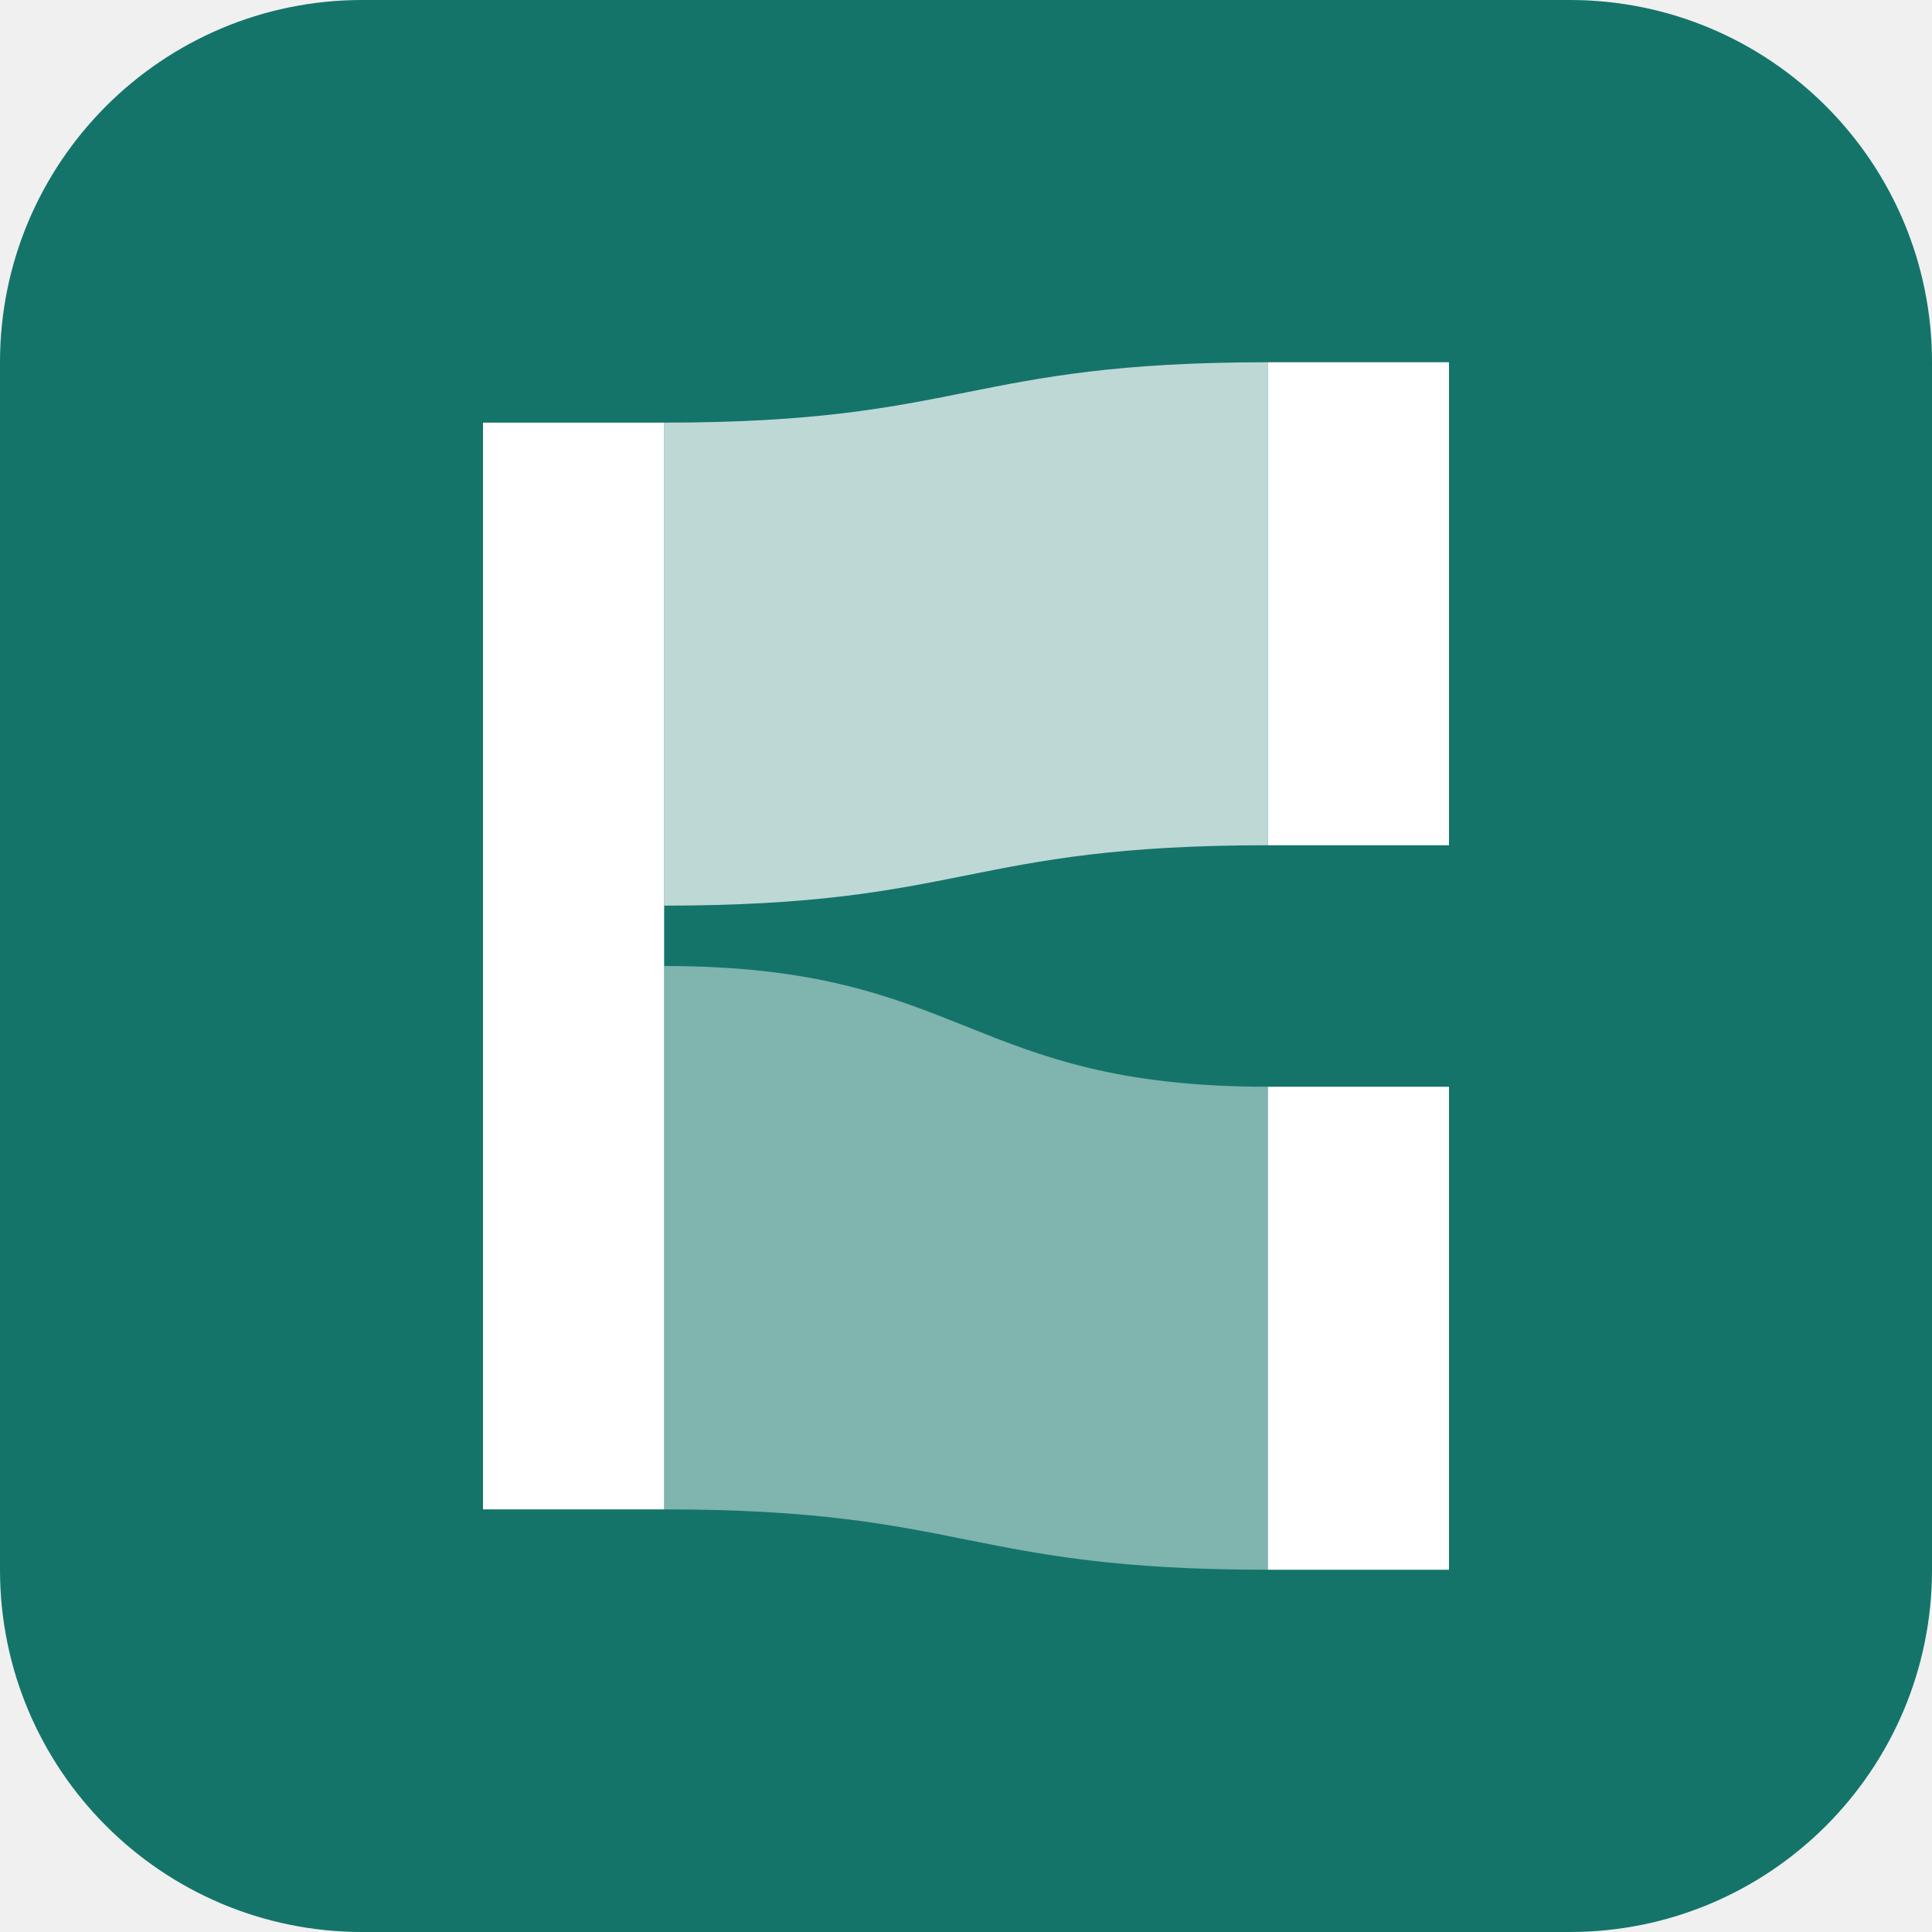
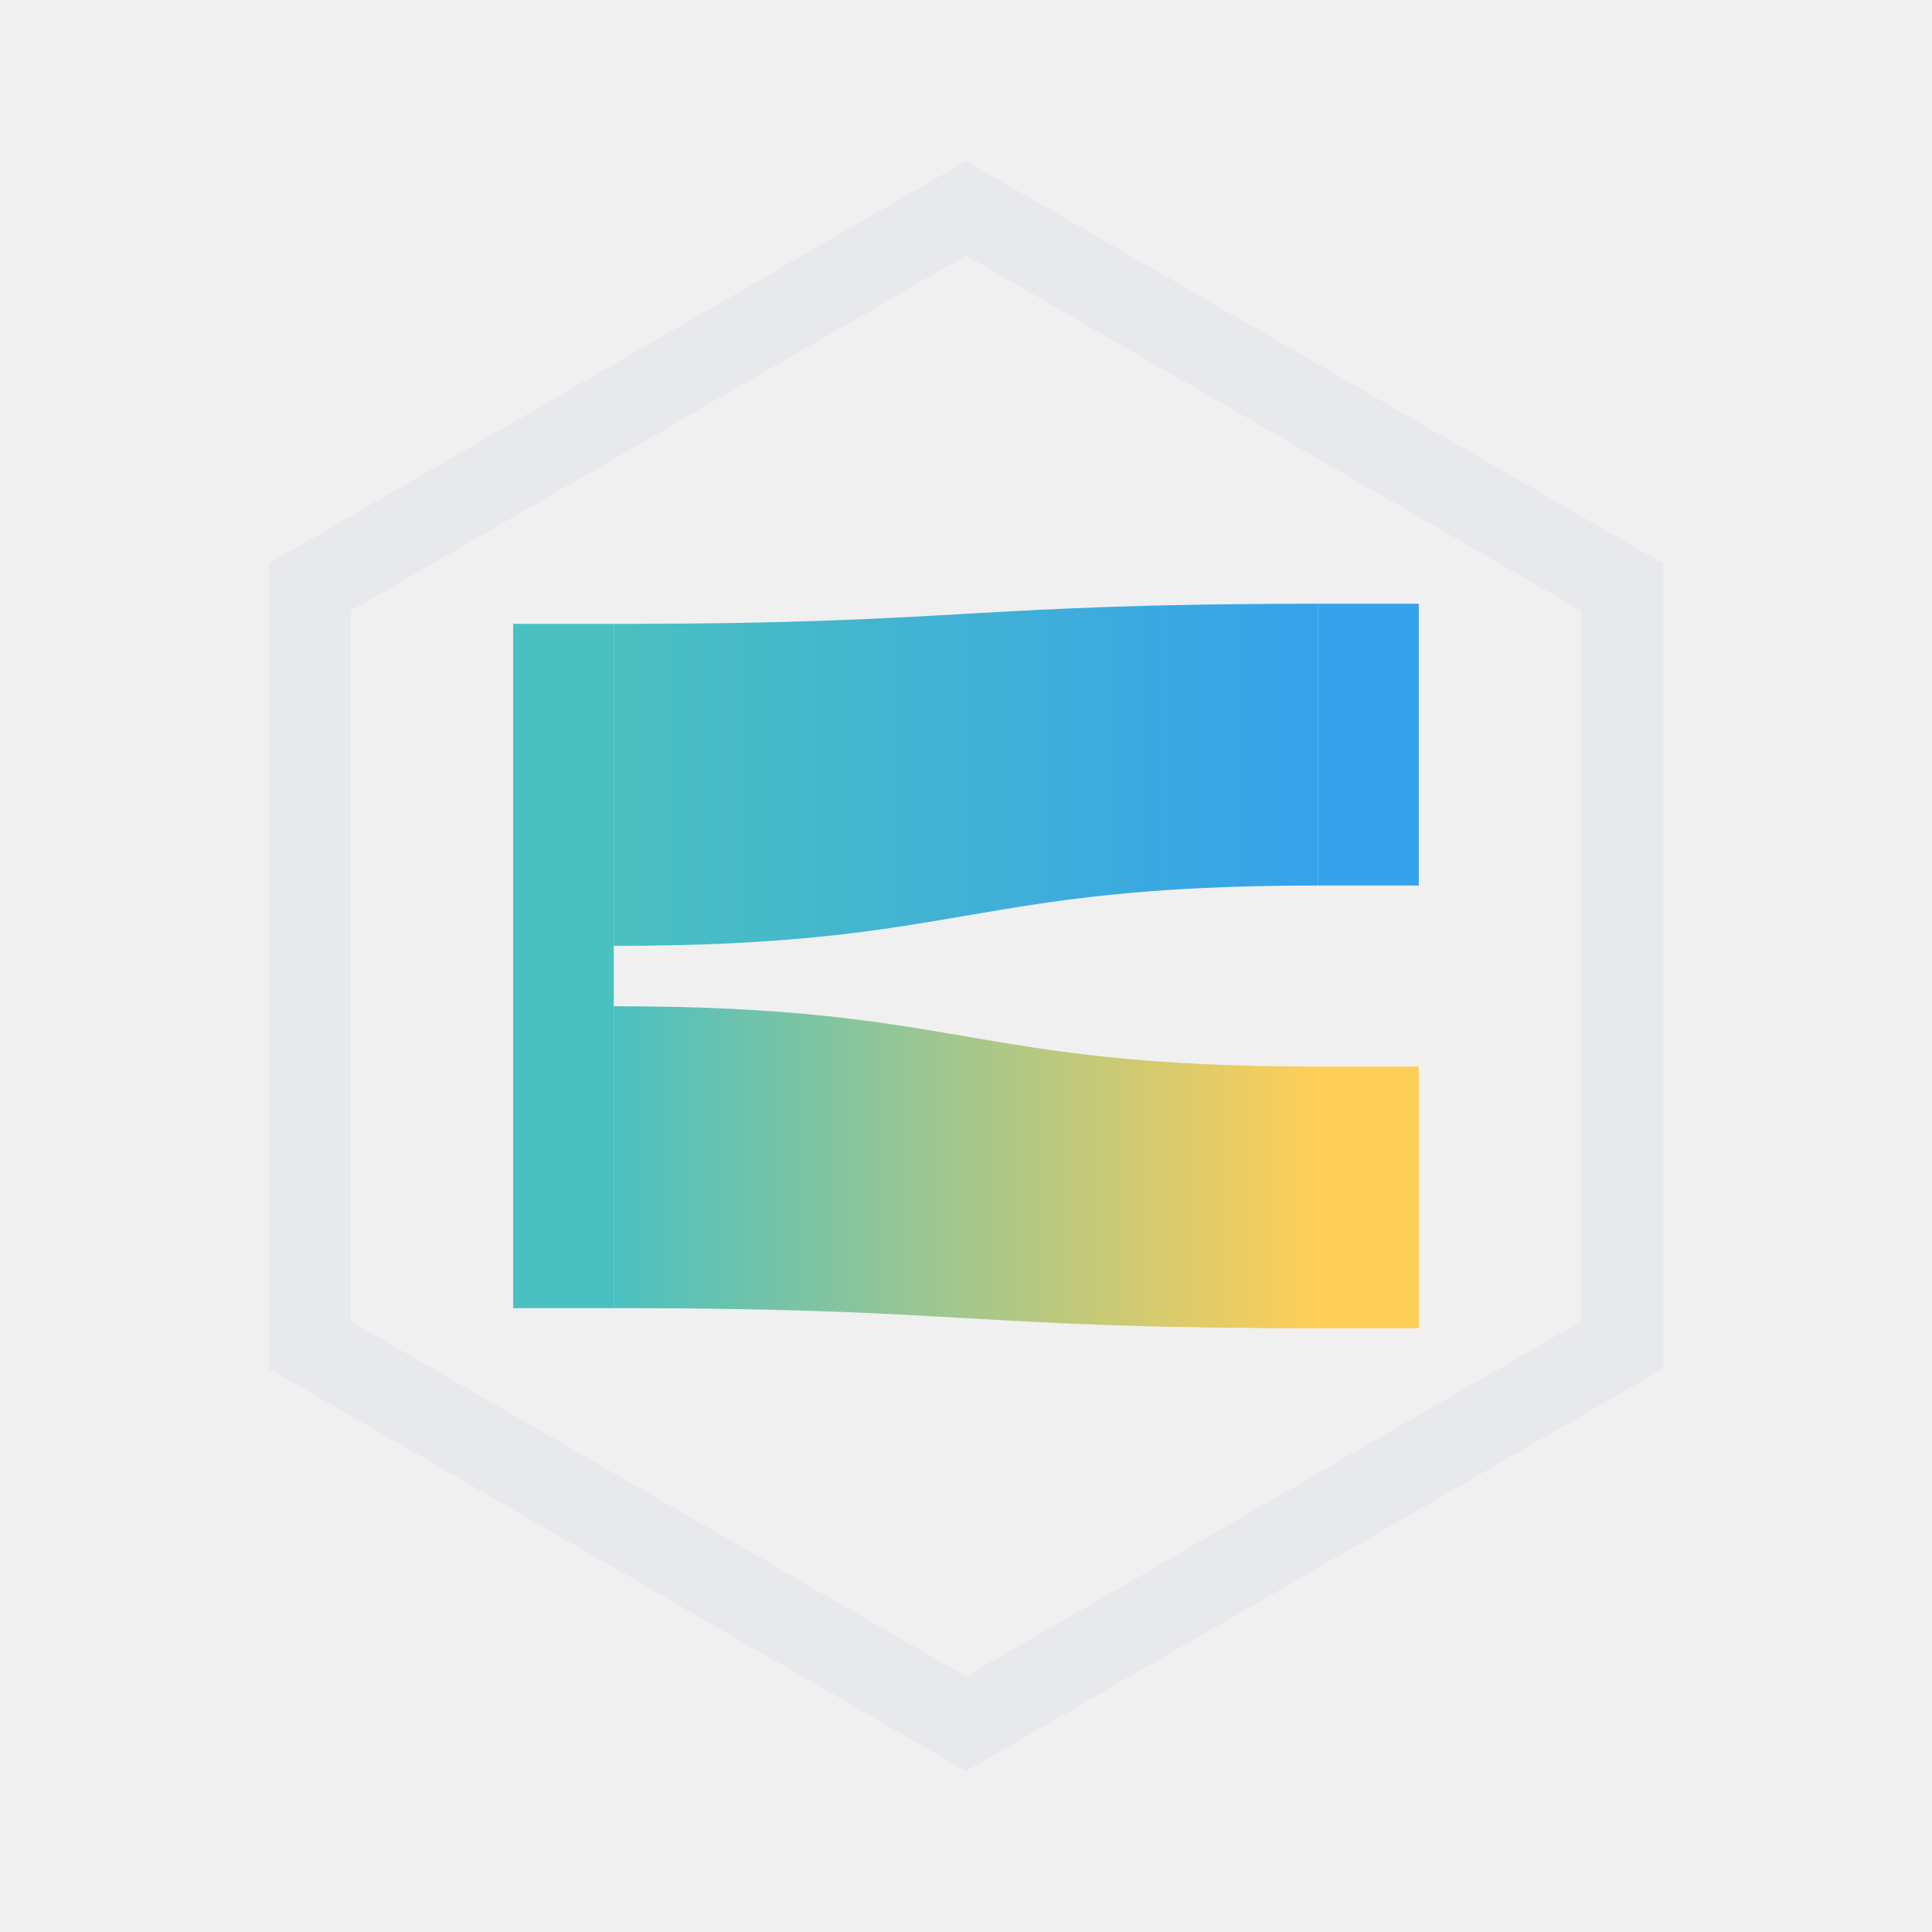
- <svg xmlns="http://www.w3.org/2000/svg" viewBox="0 0 32 32" role="img" aria-label="chartjs-chart-sankey">
-   <rect width="32" height="32" rx="6" fill="#14746a" />
-   <path d="M11 7C16 7 16 6 21 6v8c-5 0-5 1-10 1z" fill="#ffffff" opacity=".72" />
-   <path d="M11 16c5 0 5 2 10 2v8c-5 0-5-1-10-1z" fill="#ffffff" opacity=".46" />
-   <rect x="8" y="7" width="3" height="18" fill="#ffffff" />
-   <rect x="21" y="6" width="3" height="8" fill="#ffffff" />
-   <rect x="21" y="18" width="3" height="8" fill="#ffffff" />
+ <svg xmlns="http://www.w3.org/2000/svg" aria-labelledby="favicon-title" enable-background="new 0 0 192 192" height="192px" role="img" version="1.1" viewBox="0 0 192 192" width="192px" xml:space="preserve">
+   <defs>
+     <clipPath id="sankey-inner">
+       <path d="M96,159.3l-57.2-33V65.7L96,32.7l57.2,33v60.6L96,159.3z" />
+     </clipPath>
+     <linearGradient id="sankey-flow-a" x1="61" x2="131" y1="0" y2="0" gradientUnits="userSpaceOnUse">
+       <stop offset="0" stop-color="#4BC0C0" />
+       <stop offset="1" stop-color="#36A2EB" />
+     </linearGradient>
+     <linearGradient id="sankey-flow-b" x1="61" x2="131" y1="0" y2="0" gradientUnits="userSpaceOnUse">
+       <stop offset="0" stop-color="#4BC0C0" />
+       <stop offset="1" stop-color="#FFCE56" />
+     </linearGradient>
+   </defs>
+   <g clip-path="url(#sankey-inner)">
+     <path d="M61,62C96,62,96,60,131,60v28c-35,0-35,6-70,6z" fill="url(#sankey-flow-a)" />
+     <path d="M61,100C96,100,96,106,131,106v26c-35,0-35-2-70-2z" fill="url(#sankey-flow-b)" />
+     <rect fill="#4BC0C0" height="68" width="10" x="51" y="62" />
+     <rect fill="#36A2EB" height="28" width="10" x="131" y="60" />
+     <rect fill="#FFCE56" height="26" width="10" x="131" y="106" />
+   </g>
+   <path d="M96,176l-69.292-39.999V56L96,16l69.292,40v80L96,176z M34.849,131.301L96,166.602l61.151-35.301V60.7  L96,25.399L34.849,60.7V131.301z" fill="#E7E9ED" />
</svg>
